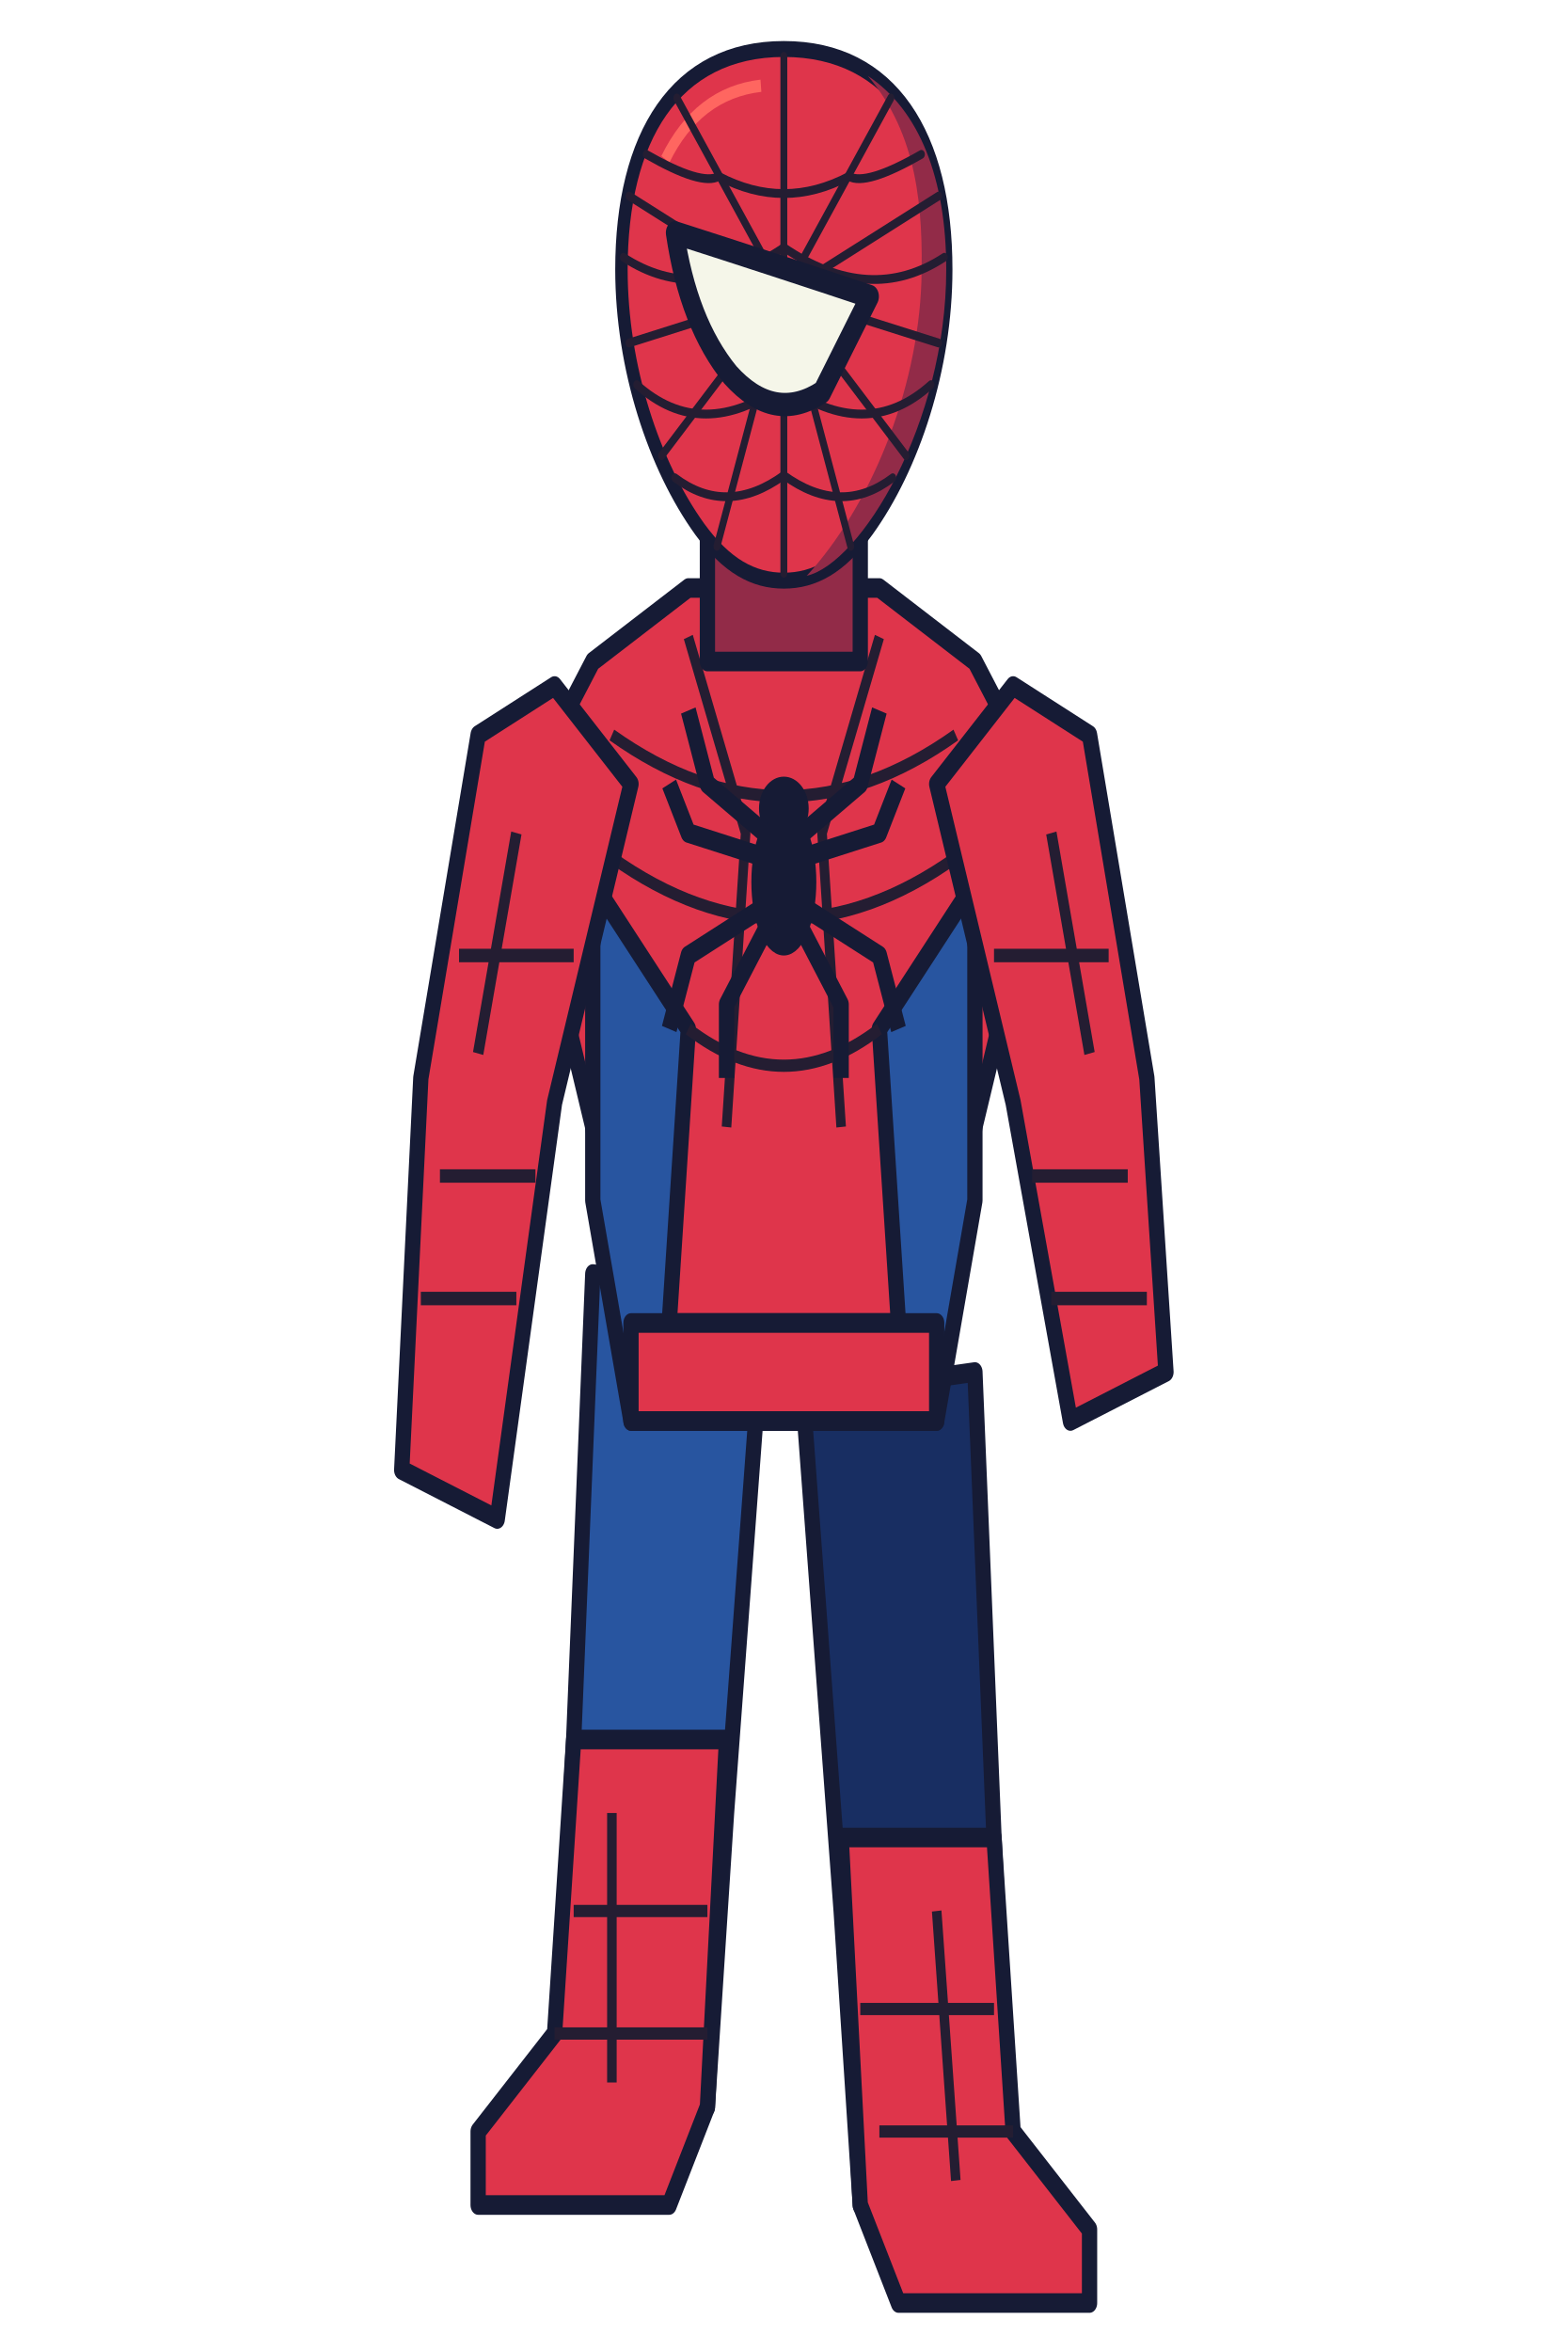
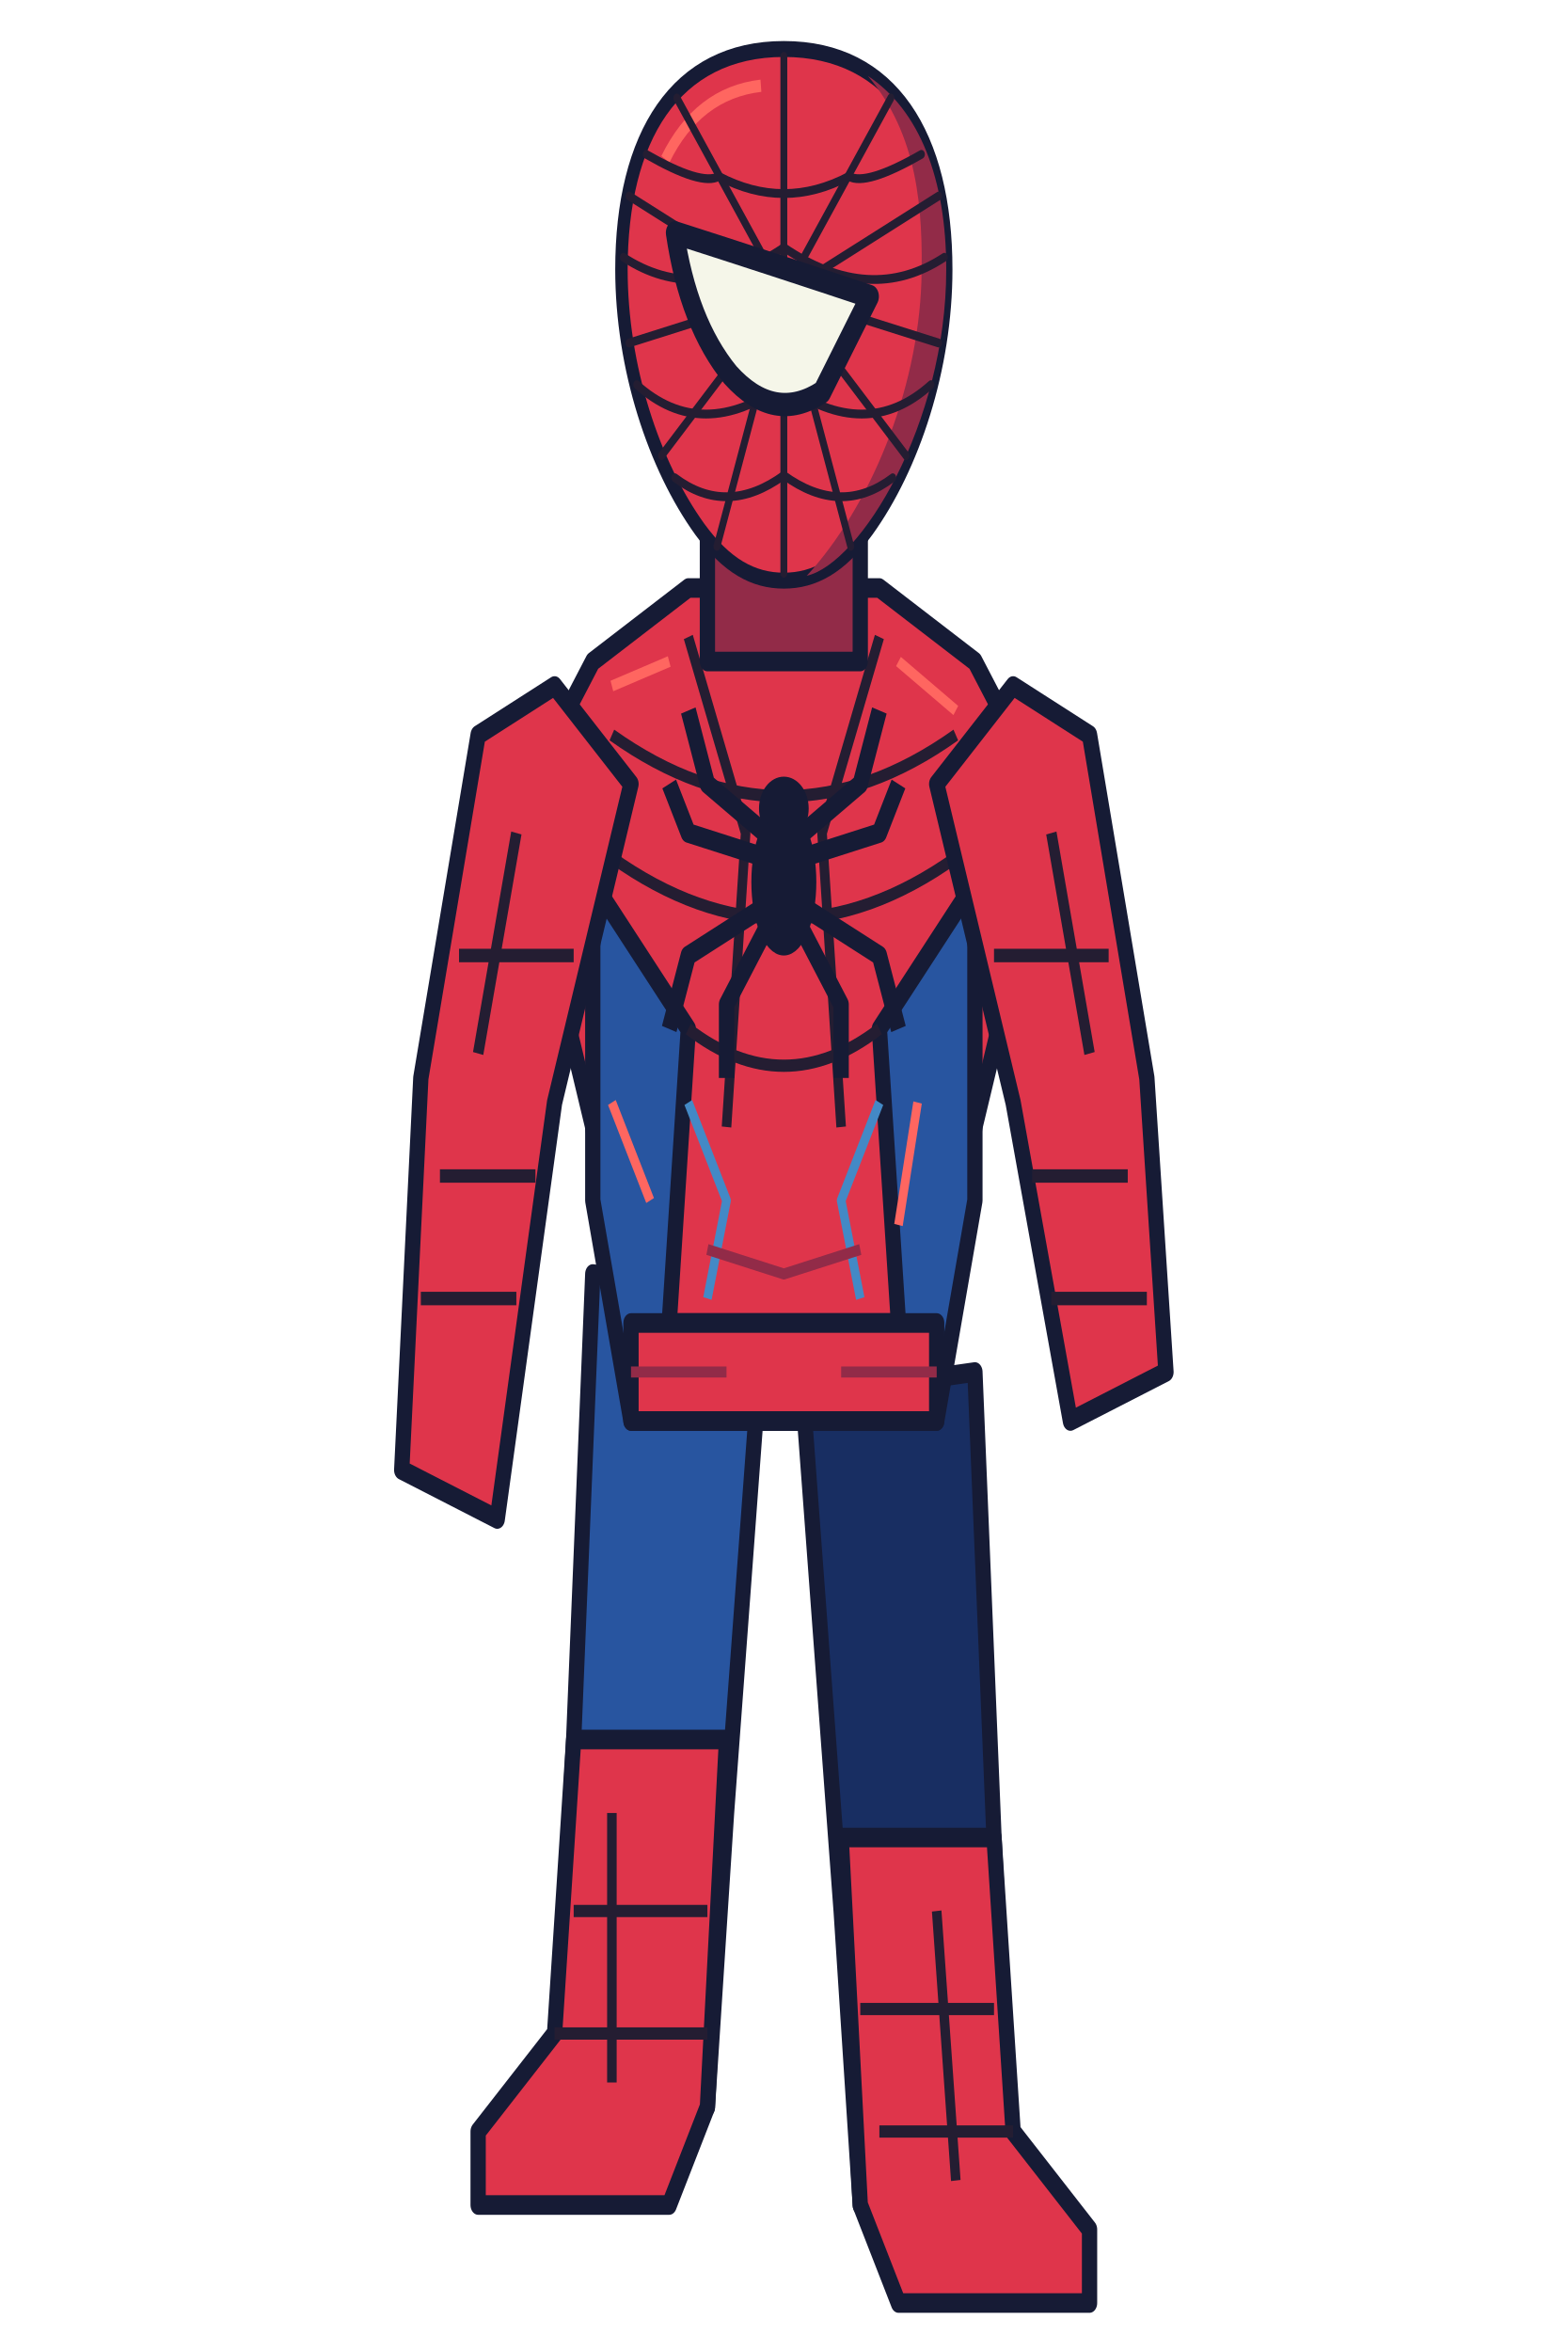
<svg xmlns="http://www.w3.org/2000/svg" viewBox="0 0 64 96" width="64" height="96" role="img" aria-label="Spider-Man" shape-rendering="geometricPrecision">
  <g stroke="#161b35" stroke-width=".8" stroke-linejoin="round">
    <g transform="translate(32 0) scale(0.78 1) translate(-32 0)">
      <g transform="translate(0 -2)">
        <path d="M22 54L31 55L29 76L28 88H20L21 73Z" fill="#2855a0" />
        <path d="M21 73H29L28 88L26 92H16V89L20 85Z" fill="#df354b" />
        <path d="M23 76L23 87M21 80H28M20 85H28" stroke="#241d32" fill="none" stroke-width=".5" />
      </g>
      <g transform="translate(0 2)">
        <path d="M33 55L42 54L43 73L44 88H36L35 76Z" fill="#182e62" />
        <path d="M35 73H43L44 85L48 89V92H38L36 88Z" fill="#df354b" />
        <path d="M40 76L41 87M36 80H43M37 85H44" stroke="#241d32" fill="none" stroke-width=".5" />
      </g>
      <path d="M22 27L27 24H37L42 27L46 33L42 46L40 57H24L22 46L18 33Z" fill="#df354b" />
      <path d="M22 36L27 42L26 54H38L37 42L42 36V49L40 58H24L22 49Z" fill="#2855a0" />
      <path d="M24 54H40V58H24Z" fill="#df354b" />
      <path d="M27 26L30 34L29 46M37 26L34 34L35 46M23 30Q32 35 41 30M23 35Q32 40 41 35M27 42Q32 45 37 42" fill="none" stroke="#241d32" stroke-width=".5" />
+       <g fill="none" stroke-width=".45">
+         <path d="M23 28L26 27M38 27L41 29M23 45L25 49M39 45L38 50" stroke="#ff6660" />
+         <path d="M27 45L29 49L28 53M37 45L35 49L36 53" stroke="#4389c6" />
+         <path d="M28 51L32 52L36 51M24 56H29M35 56H40" stroke="#922b48" />
+       </g>
      <g transform="translate(32 36)">
        <g stroke="#161b35" fill="#161b35" stroke-width=".8">
          <ellipse cx="0" cy="0" rx="1.3" ry="2.6" />
          <circle cy="-3" r=".9" />
          <path d="M-1-2L-4-4L-5-7M1-2L4-4L5-7M-1-1L-5-2L-6-4M1-1L5-2L6-4M-1 1L-5 3L-6 6M1 1L5 3L6 6M-1 2L-3 5L-3 8M1 2L3 5L3 8" fill="none" />
        </g>
      </g>
      <path d="M20 28L16 30L13 44L12 60L17 62L20 45L24 32Z" fill="#df354b" />
      <path d="M44 28L48 30L51 44L52 56L47 58L44 45L40 32Z" fill="#df354b" />
      <path d="M18 34L16 43M46 34L48 43M15 39H21M43 39H49M14 48H19M45 48H50M13 53H18M46 53H51" fill="none" stroke="#241d32" stroke-width=".55" />
      <path d="M28 21H36V27H28Z" fill="#922b48" />
      <g transform="translate(32 2)">
        <g stroke="#161b35" stroke-width=".65" stroke-linejoin="round" shape-rendering="geometricPrecision">
          <path d="M0 0C-5.7 0-8.5 3.6-8.5 9C-8.5 13-6.8 17-4.4 19.6C-3 21.1-1.6 21.7 0 21.7C1.6 21.7 3 21.1 4.4 19.6C6.8 17 8.5 13 8.5 9C8.5 3.6 5.7 0 0 0Z" fill="#df354b" />
          <path d="M4.4 1.1C7 3.5 7.3 6.5 7.2 9.5C7 14 4.5 18.7 1.2 21.5C4 21 8.5 15.3 8.5 9C8.5 5.3 7.1 2.5 4.4 1.1Z" fill="#922b48" stroke="none" />
          <path d="M-6.2 4.5Q-4.5 1.8-1.2 1.5" stroke="#ff6660" stroke-width=".5" fill="none" />
          <g fill="none" stroke="#241d32" stroke-width=".36" stroke-linecap="round">
            <path d="M0 .3V21.4M-5.6 2L0 10L5.6 2M-8.1 6L0 10L8.1 6M-8.1 12L0 10L8.1 12M-6.4 16.6L0 10L6.4 16.6M-3.5 20.3L0 10L3.5 20.3" />
            <path d="M-7.2 4.3Q-4.3 5.6-3.4 5.2Q0 6.6 3.4 5.2Q4.3 5.6 7.2 4.3M-8.4 8.5Q-4.5 10.5 0 8.1Q4.5 10.5 8.4 8.5M-7.7 13.7Q-4.3 16.1 0 13.7Q4.3 16.1 7.7 13.7M-5.7 17.5Q-3 19.1 0 17.4Q3 19.1 5.7 17.5" />
          </g>
          <g fill="#f5f6e9" stroke-width=".95">
            <path d="M-5.7 7.5Q-.5 8.8 4.5 10.1L2 14Q-.5 15.3-2.8 13.3Q-5 11.2-5.7 7.5Z" />
          </g>
        </g>
      </g>
    </g>
  </g>
</svg>
